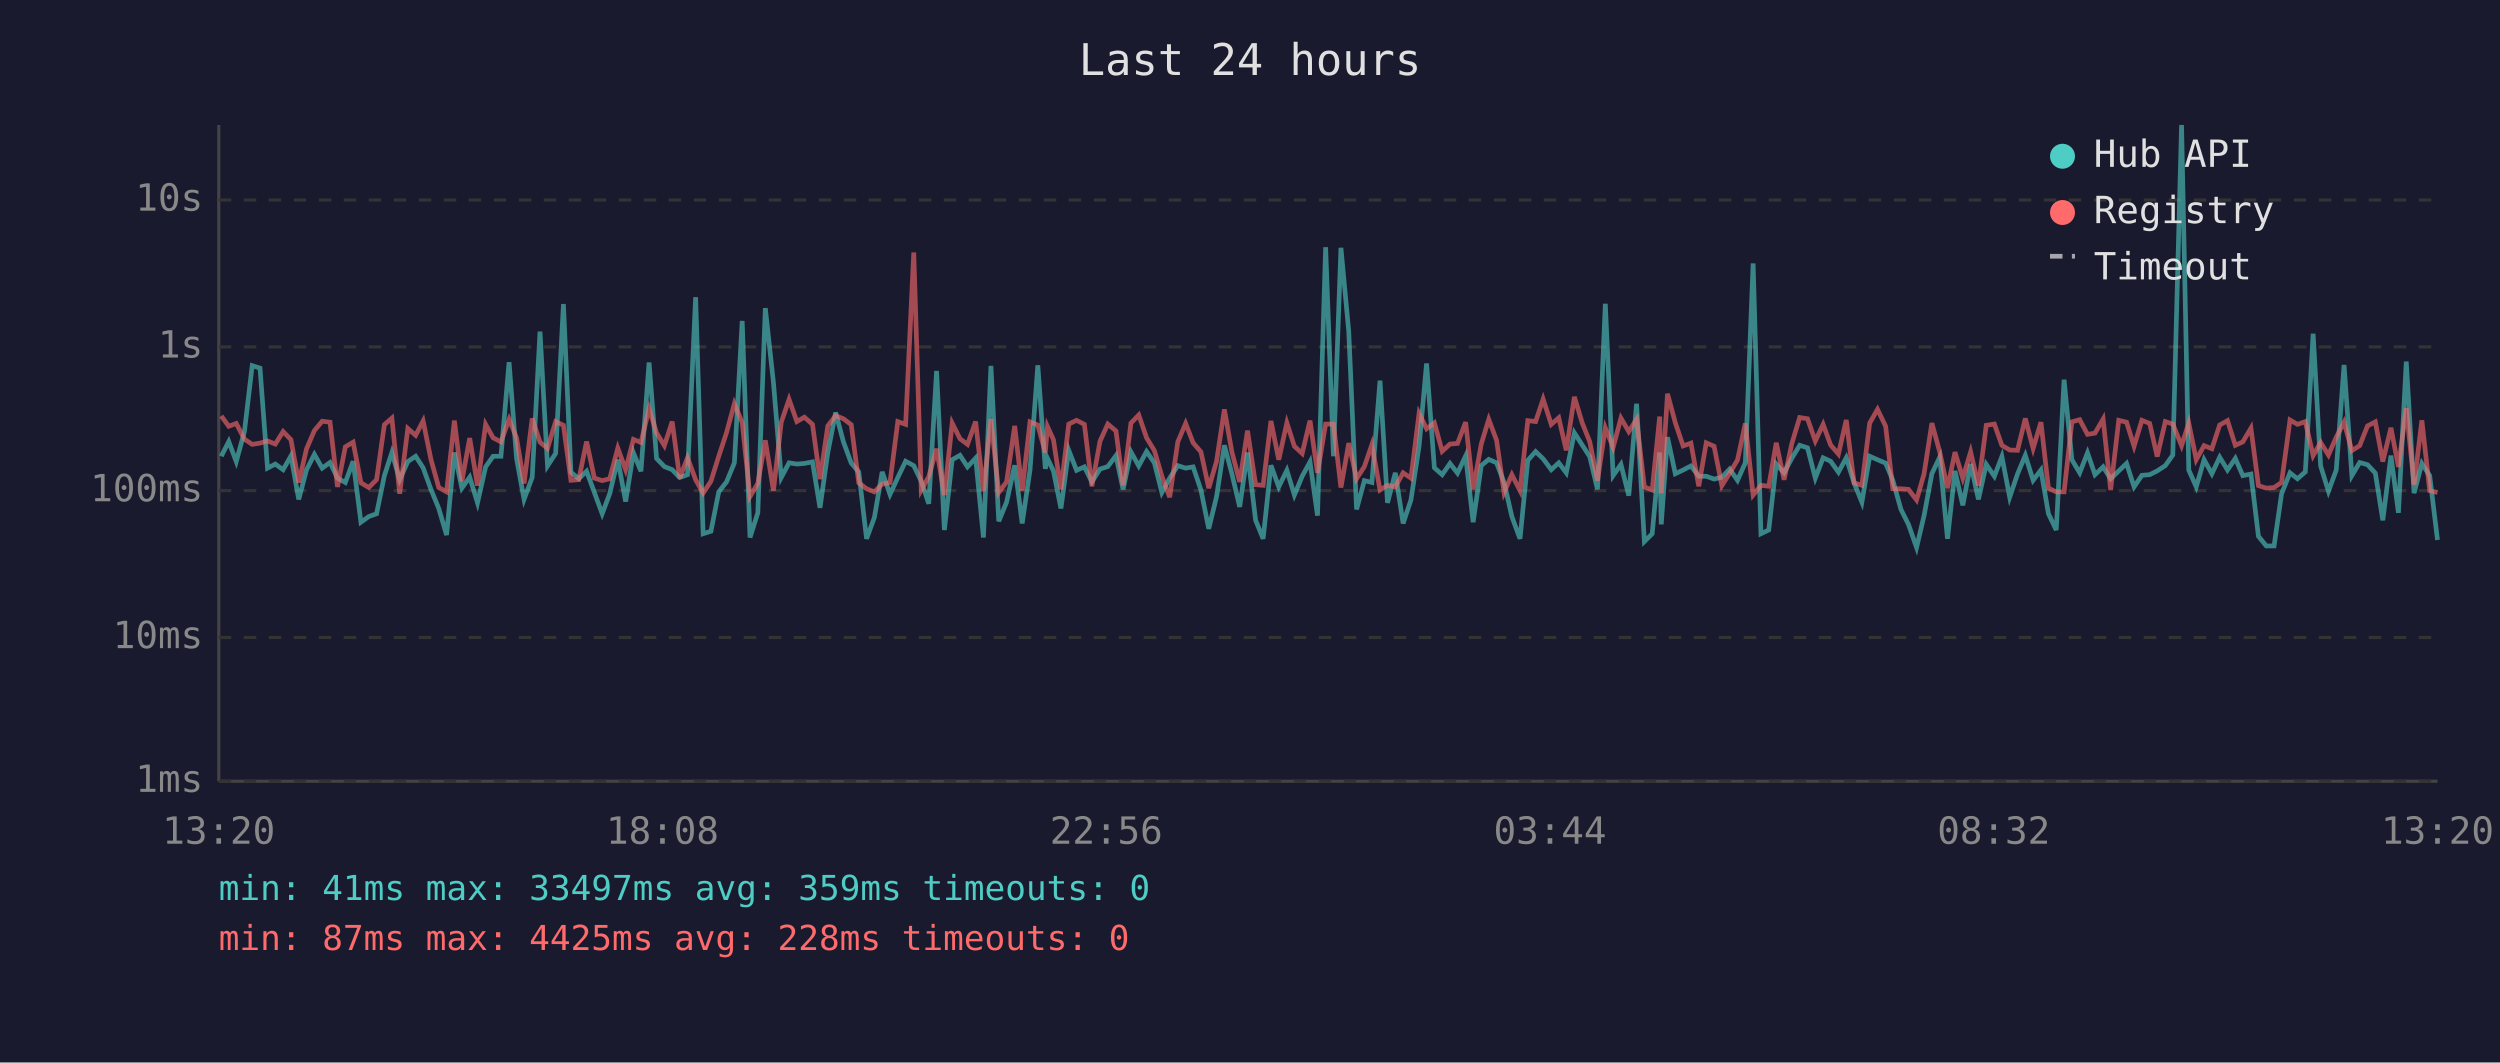
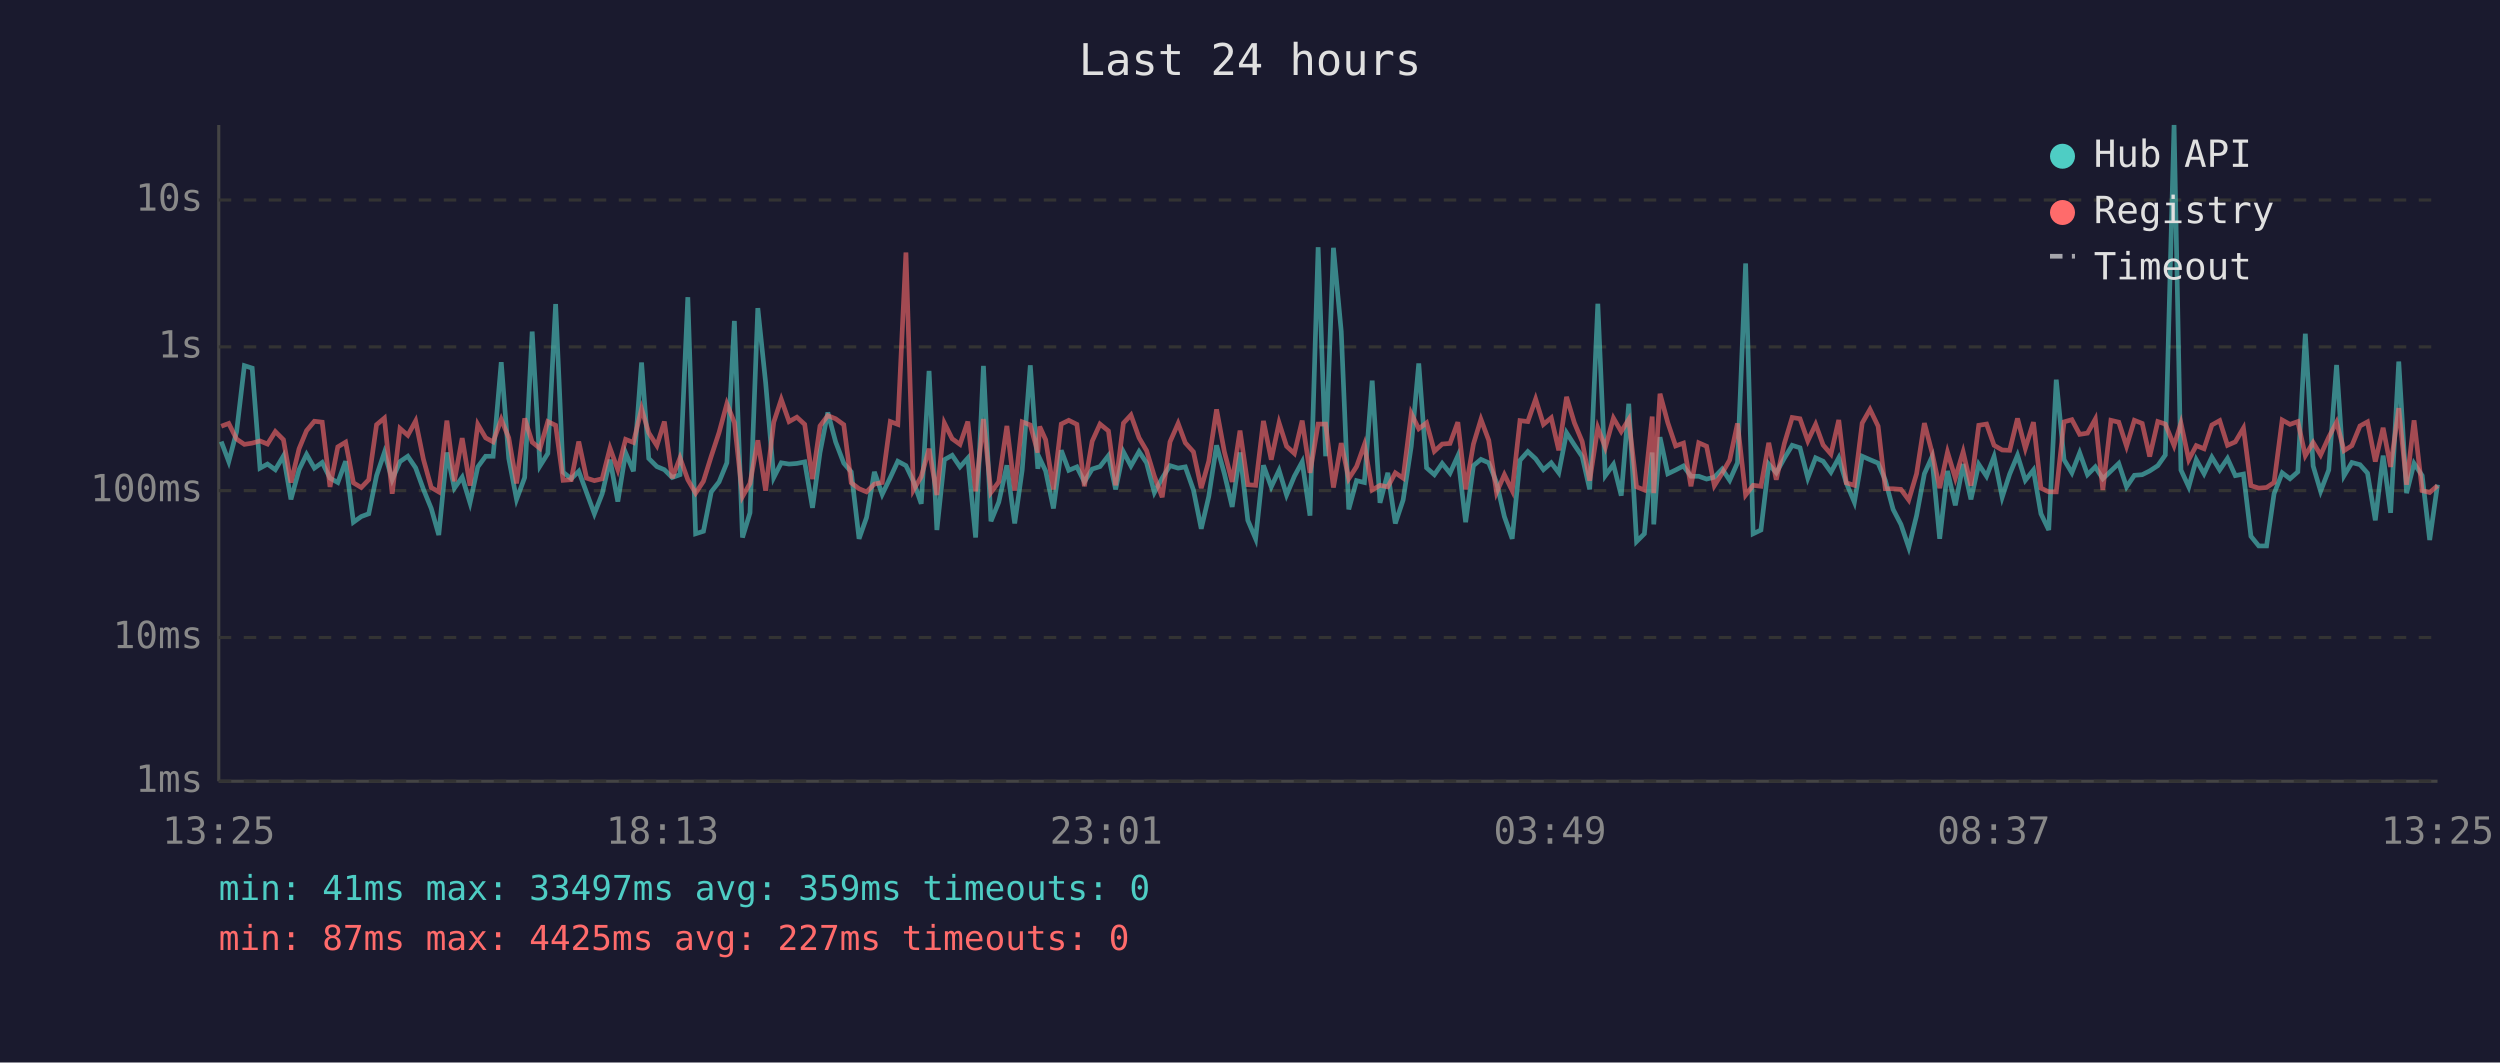
<svg xmlns="http://www.w3.org/2000/svg" viewBox="0 0 800 340" font-family="monospace" font-size="12">
  <rect width="800" height="340" fill="#1a1a2e" />
  <text x="400" y="24" fill="#e0e0e0" font-size="14" text-anchor="middle">Last 24 hours</text>
  <line x1="70" y1="40" x2="70" y2="250" stroke="#444" stroke-width="1" />
  <line x1="70" y1="250" x2="780" y2="250" stroke="#444" stroke-width="1" />
  <line x1="70" y1="250" x2="780" y2="250" stroke="#333" stroke-width="1" stroke-dasharray="4" />
  <text x="65" y="250" fill="#888" text-anchor="end" dominant-baseline="middle">1ms</text>
  <line x1="70" y1="204" x2="780" y2="204" stroke="#333" stroke-width="1" stroke-dasharray="4" />
  <text x="65" y="204" fill="#888" text-anchor="end" dominant-baseline="middle">10ms</text>
  <line x1="70" y1="157" x2="780" y2="157" stroke="#333" stroke-width="1" stroke-dasharray="4" />
  <text x="65" y="157" fill="#888" text-anchor="end" dominant-baseline="middle">100ms</text>
  <line x1="70" y1="111" x2="780" y2="111" stroke="#333" stroke-width="1" stroke-dasharray="4" />
  <text x="65" y="111" fill="#888" text-anchor="end" dominant-baseline="middle">1s</text>
  <line x1="70" y1="64" x2="780" y2="64" stroke="#333" stroke-width="1" stroke-dasharray="4" />
  <text x="65" y="64" fill="#888" text-anchor="end" dominant-baseline="middle">10s</text>
-   <text x="70" y="270" fill="#888" text-anchor="middle">13:20</text>
-   <text x="212" y="270" fill="#888" text-anchor="middle">18:08</text>
-   <text x="354" y="270" fill="#888" text-anchor="middle">22:56</text>
-   <text x="496" y="270" fill="#888" text-anchor="middle">03:44</text>
-   <text x="638" y="270" fill="#888" text-anchor="middle">08:32</text>
-   <text x="780" y="270" fill="#888" text-anchor="middle">13:20</text>
-   <polyline points="70.8,146.0 73.2,141.3 75.6,147.7 78.2,138.2 80.7,117.0 83.2,117.8 85.6,149.8 88.1,148.5 90.6,150.3 93.1,145.9 95.6,159.8 98.1,150.3 100.6,145.4 103.1,149.8 105.6,148.0 108.0,153.0 110.5,154.4 113.0,147.6 115.5,167.1 118.0,165.3 120.5,164.4 123.0,152.2 125.4,144.8 127.9,153.5 130.5,147.7 133.0,146.0 135.4,149.7 137.9,156.6 140.4,162.7 142.9,171.2 145.4,144.8 147.8,156.2 150.3,152.7 152.8,160.9 155.4,149.4 157.8,146.0 160.3,146.0 162.9,115.9 165.3,146.7 167.7,159.8 170.3,152.8 172.8,106.1 175.2,149.1 177.8,145.1 180.3,97.3 182.7,151.1 185.2,153.2 187.7,150.8 190.2,157.6 192.7,164.4 195.1,158.0 197.7,147.1 200.2,160.5 202.7,144.9 205.1,150.8 207.7,116.0 210.1,146.7 212.6,149.3 215.1,150.3 217.5,152.8 220.0,151.9 222.6,95.1 225.0,170.8 227.5,170.0 230.0,157.4 232.5,154.2 235.0,148.1 237.5,102.7 240.0,172.0 242.5,164.1 244.9,98.6 247.5,122.4 250.0,152.8 252.5,148.1 255.0,148.5 257.4,148.3 260.0,147.8 262.4,162.5 264.9,144.8 267.4,132.0 269.9,141.4 272.4,148.2 274.8,151.0 277.3,172.4 279.8,165.6 282.3,151.0 284.8,158.2 287.3,152.8 289.8,147.6 292.4,149.0 294.8,154.0 297.2,161.2 299.7,118.7 302.2,169.6 304.7,147.1 307.2,145.7 309.6,149.4 312.2,146.6 314.7,172.0 317.1,117.1 319.6,166.8 322.1,160.7 324.7,148.9 327.1,167.5 329.6,150.4 332.1,116.9 334.5,150.0 335.2,146.7 337.1,150.7 339.5,162.7 342.0,144.1 344.5,150.5 347.0,149.4 349.4,154.2 352.0,150.1 354.5,149.3 357.1,145.8 359.4,156.6 361.9,144.6 364.4,149.1 366.9,144.5 369.4,148.1 371.8,157.6 374.3,153.0 376.9,149.0 379.4,149.8 381.8,149.4 384.3,156.8 386.8,169.2 389.3,158.9 391.8,142.5 394.2,151.6 396.7,162.2 399.2,144.8 401.8,166.5 404.2,172.4 406.7,148.9 409.2,155.8 411.8,150.5 414.2,158.4 416.7,152.4 419.2,147.8 421.6,165.0 424.2,79.1 426.7,146.0 429.1,79.3 431.6,106.1 434.1,163.0 436.6,153.8 439.0,154.4 441.6,121.8 444.0,160.9 446.5,151.3 449.0,167.5 451.5,160.0 454.1,142.8 456.5,116.3 459.0,149.7 461.5,151.9 464.0,148.3 466.4,151.4 469.0,145.9 471.4,167.1 474.0,149.0 476.4,147.0 478.9,148.1 481.3,154.4 483.8,165.3 486.4,172.4 488.9,147.3 491.4,144.5 493.8,146.8 496.4,150.3 498.8,148.1 501.2,151.3 503.8,138.5 506.3,142.4 508.7,146.1 511.2,156.6 513.7,97.2 516.2,152.2 518.7,148.6 521.2,158.6 523.7,129.2 526.2,173.3 528.7,170.8 531.1,144.8 531.6,167.8 533.6,139.9 536.1,151.6 538.6,150.4 541.1,149.1 543.6,152.4 546.0,152.4 548.5,153.3 551.0,152.7 553.5,150.1 556.0,153.7 558.5,148.1 561.0,84.3 563.5,170.8 566.0,169.6 568.4,148.5 570.9,151.3 573.4,146.6 575.9,142.5 578.4,143.3 580.9,153.0 583.4,146.5 585.8,147.6 588.3,151.1 590.8,146.5 593.3,154.5 595.8,160.7 598.3,146.0 600.8,147.1 603.4,148.2 605.7,153.7 608.3,163.0 610.7,167.8 613.3,175.2 615.7,165.0 618.2,151.6 620.7,146.3 623.2,172.4 625.6,150.7 628.1,161.7 630.6,148.5 633.1,159.8 635.6,148.6 638.2,152.4 640.6,146.1 643.1,159.1 645.6,151.7 648.1,145.7 650.6,153.7 653.1,150.4 655.5,164.4 658.0,169.6 660.5,121.5 663.0,147.1 665.5,151.3 668.0,144.9 670.4,151.9 673.0,149.4 675.4,153.2 678.0,150.7 680.5,148.3 682.9,155.8 685.4,152.1 687.9,151.9 690.3,150.7 692.9,149.0 695.3,145.6 698.1,40.0 700.4,150.4 702.8,155.8 705.3,147.1 707.8,151.6 710.3,146.3 712.8,150.4 715.3,146.7 717.7,152.2 720.3,151.7 722.7,171.6 725.2,174.7 727.7,174.7 730.1,158.0 732.8,151.3 735.2,153.2 737.7,151.0 740.2,106.8 742.6,149.1 745.1,157.2 747.6,150.4 750.1,116.8 752.6,152.2 755.1,148.0 757.6,148.7 760.1,151.4 762.5,166.5 765.1,145.8 767.5,164.1 770.0,115.7 772.5,157.8 775.0,148.3 777.5,152.2 780.0,172.8" fill="none" stroke="#4ecdc4" stroke-width="1.5" opacity="0.6" />
-   <polyline points="70.8,133.1 73.2,136.4 75.6,135.5 78.2,140.5 80.7,142.2 83.2,141.8 85.6,141.1 88.1,142.1 90.6,138.1 93.1,140.7 95.6,154.4 98.1,143.6 100.6,137.8 103.1,134.8 105.6,135.1 108.0,155.8 110.5,143.0 113.0,141.5 115.5,154.5 118.0,156.0 120.5,153.5 123.0,135.9 125.4,133.8 127.9,158.0 130.5,137.1 133.0,139.3 135.4,134.7 137.9,147.0 140.4,156.0 142.9,157.4 145.4,134.6 147.8,154.0 150.3,140.2 152.8,155.4 155.4,135.8 157.8,140.1 160.3,141.4 162.9,134.2 165.3,140.1 167.7,154.7 170.3,133.9 172.8,141.5 175.2,143.5 177.8,134.9 180.3,136.1 182.7,153.7 185.2,153.5 187.7,141.3 190.2,153.0 192.7,153.8 195.1,153.2 197.7,143.4 200.2,150.3 202.7,140.6 205.1,141.6 207.7,130.8 210.1,138.5 212.6,142.6 215.1,134.9 217.5,153.0 220.0,146.5 222.6,153.5 225.0,157.8 227.5,154.0 230.0,146.0 232.5,138.4 235.0,129.2 237.5,135.2 240.0,158.9 242.5,154.7 244.9,140.9 247.5,157.0 250.0,135.1 252.5,127.8 255.0,134.9 257.4,133.5 260.0,135.8 262.4,153.3 264.9,136.3 267.4,133.0 269.9,134.0 272.4,135.9 274.8,154.5 277.3,156.4 279.8,157.4 282.3,154.9 284.8,154.4 287.3,134.9 289.8,135.8 292.4,80.8 294.8,156.8 297.2,152.5 299.7,143.6 302.2,158.4 304.7,135.4 307.2,140.4 309.6,142.2 312.2,134.9 314.7,157.2 317.1,134.1 319.6,157.6 322.1,154.2 324.7,136.3 327.1,157.0 329.6,135.0 332.1,136.0 334.5,144.8 335.2,136.5 337.1,140.7 339.5,156.6 342.0,135.7 344.5,134.5 347.0,135.8 349.4,155.6 352.0,141.2 354.5,135.7 357.1,137.9 359.4,155.3 361.9,135.4 364.4,132.8 366.9,140.1 369.4,144.2 371.8,152.4 374.3,159.1 376.9,141.4 379.4,135.5 381.8,141.7 384.3,144.6 386.8,156.2 389.3,147.6 391.8,131.0 394.2,144.6 396.7,154.2 399.2,137.8 401.8,155.1 404.2,155.3 406.7,134.7 409.2,147.1 411.8,135.3 414.2,142.8 416.7,145.1 419.2,134.6 421.6,151.3 424.2,135.7 426.7,135.7 429.1,156.0 431.6,141.8 434.1,153.2 436.6,149.3 439.0,142.3 441.6,156.8 444.0,155.3 446.5,155.8 449.0,151.3 451.5,153.0 454.1,132.3 456.5,137.2 459.0,135.3 461.5,144.4 464.0,142.1 466.4,141.9 469.0,135.1 471.4,156.6 474.0,142.1 476.4,134.2 478.9,140.9 481.3,157.6 483.8,151.9 486.4,157.0 488.9,134.6 491.4,134.9 493.8,127.7 496.4,135.8 498.8,133.7 501.2,144.1 503.8,127.0 506.3,135.3 508.7,141.3 511.2,153.8 513.7,136.9 516.2,143.2 518.7,133.8 521.2,138.1 523.7,134.2 526.2,155.8 528.7,156.8 531.1,133.3 531.6,157.8 533.6,126.0 536.1,135.3 538.6,142.7 541.1,141.8 543.6,155.6 546.0,141.7 548.5,142.8 551.0,155.4 553.5,151.4 556.0,147.2 558.5,135.5 561.0,158.4 563.5,155.3 566.0,155.6 568.4,141.7 570.9,153.5 573.4,141.9 575.9,133.6 578.4,134.0 580.9,141.1 583.4,135.8 585.8,142.4 588.3,145.3 590.8,134.4 593.3,154.5 595.8,155.3 598.3,135.4 600.8,131.0 603.4,136.4 605.7,156.4 608.3,156.4 610.7,156.6 613.3,160.0 615.7,151.6 618.2,135.4 620.7,144.6 623.2,156.2 625.6,144.7 628.1,153.0 630.6,144.6 633.1,155.4 635.6,136.1 638.2,135.7 640.6,142.5 643.1,144.0 645.6,144.1 648.1,133.9 650.6,143.5 653.1,135.1 655.5,156.2 658.0,157.4 660.5,157.4 663.0,135.0 665.5,134.3 668.0,139.0 670.4,138.6 673.0,134.1 675.4,156.8 678.0,134.5 680.5,135.1 682.9,142.8 685.4,134.5 687.9,135.5 690.3,146.1 692.9,134.9 695.3,135.7 698.1,142.6 700.4,135.4 702.8,147.1 705.3,142.6 707.8,143.6 710.3,136.0 712.8,134.6 715.3,142.5 717.7,141.4 720.3,137.0 722.7,155.4 725.2,156.2 727.7,156.0 730.1,154.4 732.8,134.4 735.2,135.8 737.7,134.9 740.2,145.8 742.6,141.6 745.1,145.6 747.6,139.9 750.1,135.1 752.6,144.2 755.1,142.6 757.6,136.3 760.1,135.0 762.5,147.7 765.1,136.9 767.5,149.4 770.0,130.6 772.5,155.1 775.0,134.5 777.5,157.0 780.0,157.6" fill="none" stroke="#ff6b6b" stroke-width="1.5" opacity="0.6" />
+   <text x="70" y="270" fill="#888" text-anchor="middle">13:25</text>
+   <text x="212" y="270" fill="#888" text-anchor="middle">18:13</text>
+   <text x="354" y="270" fill="#888" text-anchor="middle">23:01</text>
+   <text x="496" y="270" fill="#888" text-anchor="middle">03:49</text>
+   <text x="638" y="270" fill="#888" text-anchor="middle">08:37</text>
+   <text x="780" y="270" fill="#888" text-anchor="middle">13:25</text>
+   <polyline points="70.8,141.3 73.2,147.7 75.7,138.2 78.2,117.0 80.7,117.8 83.2,149.8 85.6,148.5 88.1,150.3 90.7,145.9 93.1,159.8 95.7,150.3 98.1,145.4 100.6,149.8 103.1,148.0 105.6,153.0 108.1,154.4 110.6,147.6 113.1,167.1 115.6,165.3 118.0,164.4 120.5,152.2 123.0,144.8 125.5,153.5 128.0,147.7 130.5,146.0 133.0,149.7 135.5,156.6 138.0,162.7 140.4,171.2 143.0,144.8 145.4,156.2 147.9,152.7 150.4,160.9 152.9,149.4 155.4,146.0 157.8,146.0 160.4,115.9 162.8,146.7 165.3,159.8 167.9,152.8 170.3,106.1 172.8,149.1 175.3,145.1 177.8,97.3 180.2,151.1 182.8,153.2 185.2,150.8 187.7,157.6 190.2,164.4 192.7,158.0 195.2,147.1 197.7,160.5 200.2,144.9 202.7,150.8 205.3,116.0 207.6,146.7 210.2,149.3 212.6,150.3 215.1,152.8 217.6,151.9 220.1,95.1 222.6,170.8 225.1,170.0 227.6,157.4 230.1,154.2 232.6,148.1 235.0,102.7 237.6,172.0 240.0,164.1 242.5,98.6 245.0,122.4 247.6,152.8 250.0,148.1 252.5,148.5 255.0,148.3 257.5,147.8 260.0,162.5 262.4,144.8 264.9,132.0 267.4,141.4 270.0,148.2 272.4,151.0 274.9,172.4 277.3,165.6 279.8,151.0 282.3,158.2 284.9,152.8 287.3,147.6 289.9,149.0 292.3,154.0 294.8,161.2 297.3,118.7 299.8,169.6 302.2,147.1 304.7,145.7 307.2,149.4 309.7,146.6 312.2,172.0 314.7,117.1 317.1,166.8 319.6,160.7 322.2,148.9 324.7,167.5 327.1,150.4 329.7,116.9 332.1,150.0 332.7,146.7 334.6,150.7 337.1,162.7 339.6,144.1 342.0,150.5 344.6,149.4 347.0,154.2 349.5,150.1 352.0,149.3 354.7,145.8 357.0,156.6 359.5,144.6 361.9,149.1 364.5,144.5 366.9,148.1 369.4,157.6 371.9,153.0 374.4,149.0 377.0,149.8 379.3,149.4 381.9,156.8 384.4,169.2 386.8,158.9 389.3,142.5 391.8,151.6 394.3,162.2 396.8,144.8 399.3,166.5 401.8,172.4 404.3,148.9 406.8,155.8 409.3,150.5 411.7,158.4 414.2,152.4 416.7,147.8 419.2,165.0 421.8,79.1 424.2,146.0 426.7,79.3 429.2,106.1 431.6,163.0 434.1,153.8 436.6,154.4 439.1,121.8 441.6,160.9 444.1,151.3 446.5,167.5 449.0,160.0 451.6,142.8 454.0,116.3 456.5,149.7 459.0,151.9 461.5,148.3 464.0,151.4 466.5,145.9 469.0,167.1 471.5,149.0 473.9,147.0 476.4,148.1 478.9,154.4 481.4,165.3 483.9,172.4 486.4,147.3 488.9,144.5 491.4,146.8 493.9,150.3 496.4,148.1 498.8,151.3 501.3,138.5 503.8,142.4 506.3,146.1 508.7,156.6 511.3,97.2 513.7,152.2 516.3,148.6 518.8,158.6 521.2,129.2 523.7,173.3 526.2,170.8 528.7,144.8 529.2,167.8 531.2,139.9 533.7,151.6 536.2,150.4 538.7,149.1 541.1,152.4 543.6,152.4 546.1,153.3 548.6,152.7 551.1,150.1 553.5,153.7 556.0,148.1 558.6,84.3 561.0,170.8 563.5,169.6 566.0,148.5 568.4,151.3 571.0,146.6 573.5,142.5 576.0,143.3 578.5,153.0 581.0,146.5 583.4,147.6 585.9,151.1 588.4,146.5 590.8,154.5 593.4,160.7 595.9,146.0 598.4,147.1 601.0,148.2 603.3,153.7 605.8,163.0 608.3,167.8 610.8,175.2 613.3,165.0 615.8,151.6 618.2,146.3 620.7,172.4 623.2,150.7 625.7,161.7 628.2,148.5 630.7,159.8 633.2,148.6 635.7,152.4 638.1,146.1 640.7,159.1 643.1,151.7 645.6,145.7 648.1,153.7 650.7,150.4 653.1,164.4 655.6,169.6 658.0,121.5 660.5,147.1 663.0,151.3 665.5,144.9 668.0,151.9 670.5,149.4 672.9,153.2 675.5,150.7 678.0,148.3 680.5,155.8 683.0,152.1 685.5,151.9 687.9,150.7 690.5,149.0 692.9,145.6 695.7,40.0 697.9,150.4 700.4,155.8 702.8,147.1 705.3,151.6 707.8,146.3 710.3,150.4 712.8,146.7 715.3,152.2 717.9,151.7 720.3,171.6 722.8,174.7 725.3,174.7 727.7,158.0 730.3,151.3 732.8,153.2 735.3,151.0 737.7,106.8 740.2,149.1 742.6,157.2 745.2,150.4 747.7,116.8 750.1,152.2 752.6,148.0 755.2,148.7 757.6,151.4 760.1,166.5 762.6,145.8 765.0,164.1 767.6,115.7 770.1,157.8 772.5,148.3 775.1,152.2 777.5,172.8 780.0,155.1" fill="none" stroke="#4ecdc4" stroke-width="1.5" opacity="0.6" />
+   <polyline points="70.8,136.4 73.2,135.5 75.7,140.5 78.2,142.2 80.7,141.8 83.2,141.1 85.6,142.1 88.1,138.1 90.7,140.7 93.1,154.4 95.7,143.6 98.1,137.8 100.6,134.8 103.1,135.1 105.6,155.8 108.1,143.0 110.6,141.5 113.1,154.5 115.6,156.0 118.0,153.5 120.5,135.9 123.0,133.8 125.5,158.0 128.0,137.1 130.5,139.3 133.0,134.7 135.5,147.0 138.0,156.0 140.4,157.4 143.0,134.6 145.4,154.0 147.9,140.2 150.4,155.4 152.9,135.8 155.4,140.1 157.8,141.4 160.4,134.2 162.8,140.1 165.3,154.7 167.9,133.9 170.3,141.5 172.8,143.5 175.3,134.9 177.8,136.1 180.2,153.7 182.8,153.5 185.2,141.3 187.7,153.0 190.2,153.8 192.7,153.2 195.2,143.4 197.7,150.3 200.2,140.6 202.7,141.6 205.3,130.8 207.6,138.5 210.2,142.6 212.6,134.9 215.1,153.0 217.6,146.5 220.1,153.5 222.6,157.8 225.1,154.0 227.6,146.0 230.1,138.4 232.6,129.2 235.0,135.2 237.6,158.9 240.0,154.7 242.5,140.9 245.0,157.0 247.6,135.1 250.0,127.8 252.5,134.9 255.0,133.5 257.5,135.8 260.0,153.3 262.4,136.3 264.9,133.0 267.4,134.0 270.0,135.9 272.4,154.5 274.9,156.4 277.3,157.4 279.8,154.9 282.3,154.4 284.9,134.9 287.3,135.8 289.9,80.8 292.3,156.8 294.8,152.5 297.3,143.6 299.8,158.4 302.2,135.4 304.7,140.4 307.2,142.2 309.7,134.9 312.2,157.2 314.7,134.1 317.1,157.6 319.6,154.2 322.2,136.3 324.7,157.0 327.1,135.0 329.7,136.0 332.1,144.8 332.7,136.5 334.6,140.7 337.1,156.6 339.6,135.7 342.0,134.5 344.6,135.8 347.0,155.6 349.5,141.2 352.0,135.7 354.7,137.9 357.0,155.3 359.5,135.4 361.9,132.8 364.5,140.1 366.9,144.2 369.4,152.4 371.9,159.1 374.4,141.4 377.0,135.5 379.3,141.7 381.9,144.6 384.4,156.2 386.8,147.6 389.3,131.0 391.8,144.6 394.3,154.2 396.8,137.8 399.3,155.1 401.8,155.3 404.3,134.7 406.8,147.1 409.3,135.3 411.7,142.8 414.2,145.1 416.7,134.6 419.2,151.3 421.8,135.7 424.2,135.7 426.7,156.0 429.2,141.8 431.6,153.2 434.1,149.3 436.6,142.3 439.1,156.8 441.6,155.3 444.1,155.8 446.5,151.3 449.0,153.0 451.6,132.3 454.0,137.2 456.5,135.3 459.0,144.4 461.5,142.1 464.0,141.9 466.5,135.1 469.0,156.6 471.5,142.1 473.9,134.2 476.4,140.9 478.9,157.6 481.4,151.9 483.9,157.0 486.4,134.6 488.9,134.9 491.4,127.7 493.9,135.8 496.4,133.7 498.8,144.1 501.3,127.0 503.8,135.3 506.3,141.3 508.7,153.8 511.3,136.9 513.7,143.2 516.3,133.8 518.8,138.1 521.2,134.2 523.7,155.8 526.2,156.8 528.7,133.3 529.2,157.8 531.2,126.0 533.7,135.3 536.2,142.7 538.7,141.8 541.1,155.6 543.6,141.7 546.1,142.8 548.6,155.4 551.1,151.4 553.5,147.2 556.0,135.5 558.6,158.4 561.0,155.3 563.5,155.6 566.0,141.7 568.4,153.5 571.0,141.9 573.5,133.6 576.0,134.0 578.5,141.1 581.0,135.8 583.4,142.4 585.9,145.3 588.4,134.4 590.8,154.5 593.4,155.3 595.9,135.4 598.4,131.0 601.0,136.4 603.3,156.4 605.8,156.4 608.3,156.6 610.8,160.0 613.3,151.6 615.8,135.4 618.2,144.6 620.7,156.2 623.2,144.7 625.7,153.0 628.2,144.6 630.7,155.4 633.2,136.1 635.7,135.7 638.1,142.5 640.7,144.0 643.1,144.1 645.6,133.9 648.1,143.5 650.7,135.1 653.1,156.2 655.6,157.4 658.0,157.4 660.5,135.0 663.0,134.3 665.5,139.0 668.0,138.6 670.5,134.1 672.9,156.8 675.5,134.5 678.0,135.1 680.5,142.8 683.0,134.5 685.5,135.5 687.9,146.1 690.5,134.9 692.9,135.7 695.7,142.6 697.9,135.4 700.4,147.1 702.8,142.6 705.3,143.6 707.8,136.0 710.3,134.6 712.8,142.5 715.3,141.4 717.9,137.0 720.3,155.4 722.8,156.2 725.3,156.0 727.7,154.4 730.3,134.4 732.8,135.8 735.3,134.9 737.7,145.8 740.2,141.6 742.6,145.6 745.2,139.9 747.7,135.1 750.1,144.2 752.6,142.6 755.2,136.3 757.6,135.0 760.1,147.7 762.6,136.9 765.0,149.4 767.6,130.6 770.1,155.1 772.5,134.5 775.1,157.0 777.5,157.6 780.0,155.4" fill="none" stroke="#ff6b6b" stroke-width="1.5" opacity="0.6" />
  <circle cx="660" cy="50" r="4" fill="#4ecdc4" />
  <text x="670" y="50" fill="#e0e0e0" dominant-baseline="middle">Hub API</text>
  <circle cx="660" cy="68" r="4" fill="#ff6b6b" />
  <text x="670" y="68" fill="#e0e0e0" dominant-baseline="middle">Registry</text>
  <line x1="656" y1="82" x2="664" y2="82" stroke="#e0e0e0" stroke-width="1.5" stroke-dasharray="4,3" opacity="0.7" />
  <text x="670" y="86" fill="#e0e0e0" dominant-baseline="middle">Timeout</text>
  <text x="70" y="288" fill="#4ecdc4" font-size="11">min: 41ms  max: 33497ms  avg: 359ms  timeouts: 0</text>
-   <text x="70" y="304" fill="#ff6b6b" font-size="11">min: 87ms  max: 4425ms  avg: 228ms  timeouts: 0</text>
+   <text x="70" y="304" fill="#ff6b6b" font-size="11">min: 87ms  max: 4425ms  avg: 227ms  timeouts: 0</text>
</svg>
